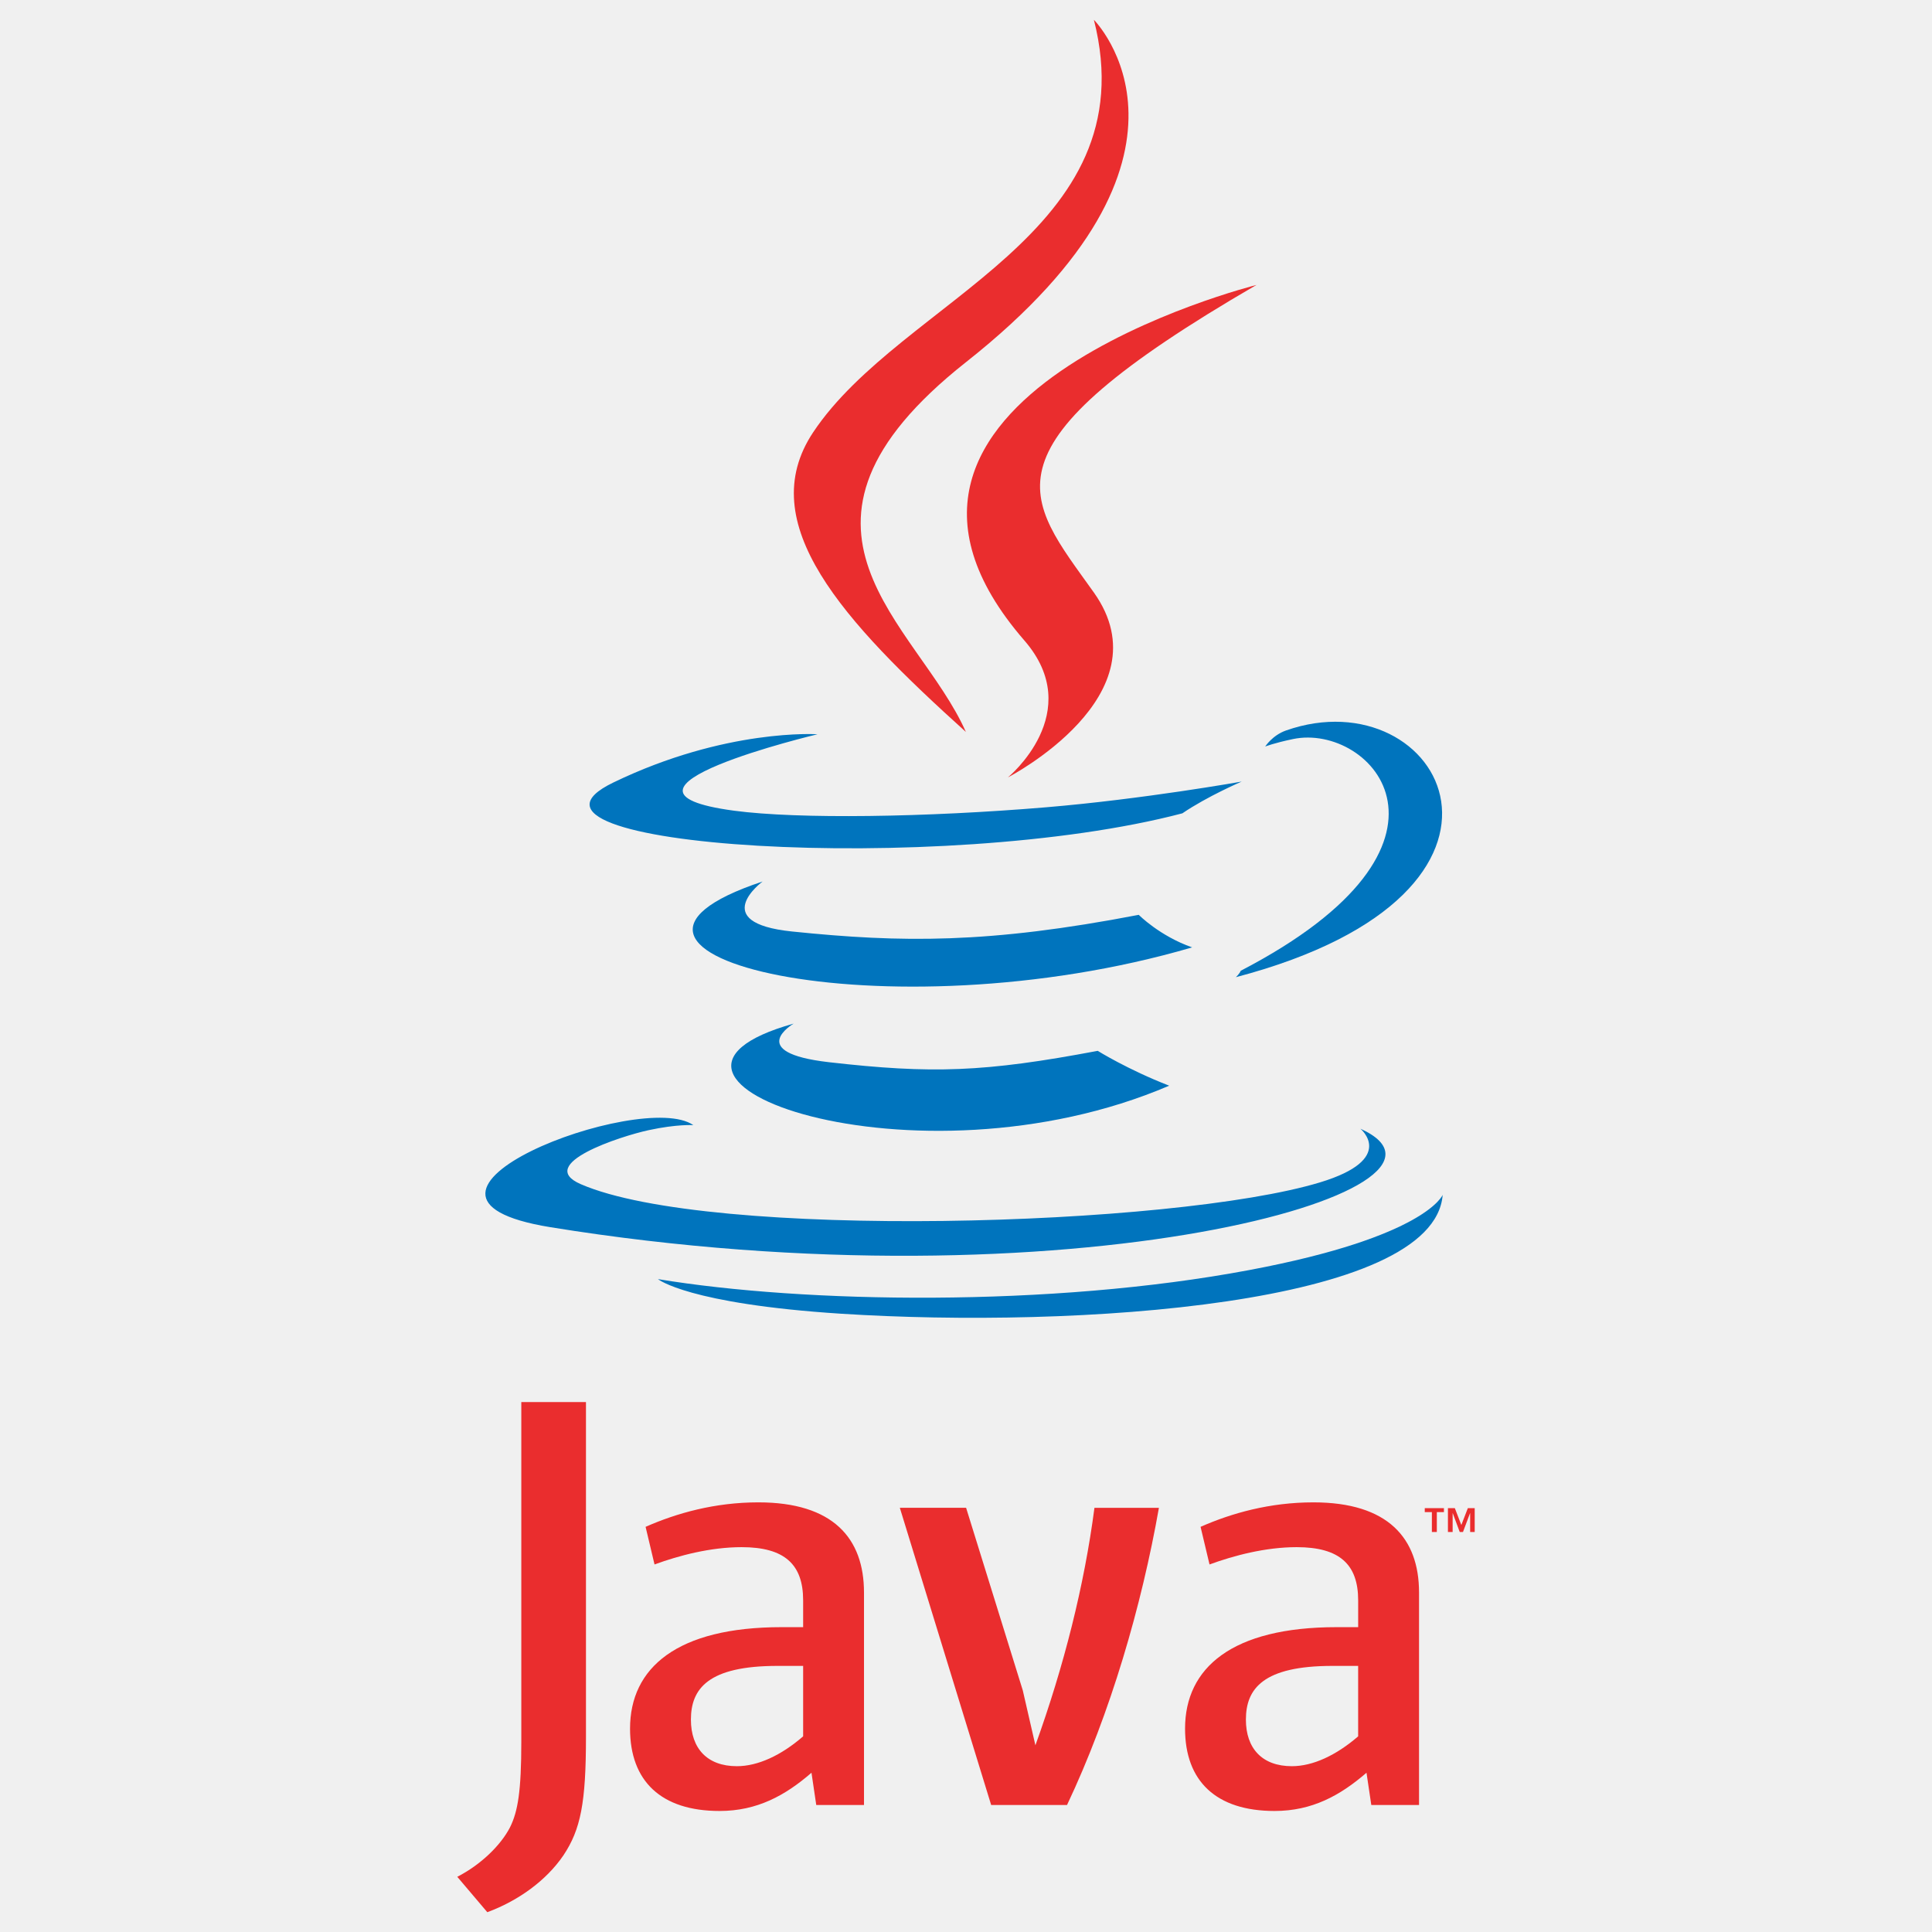
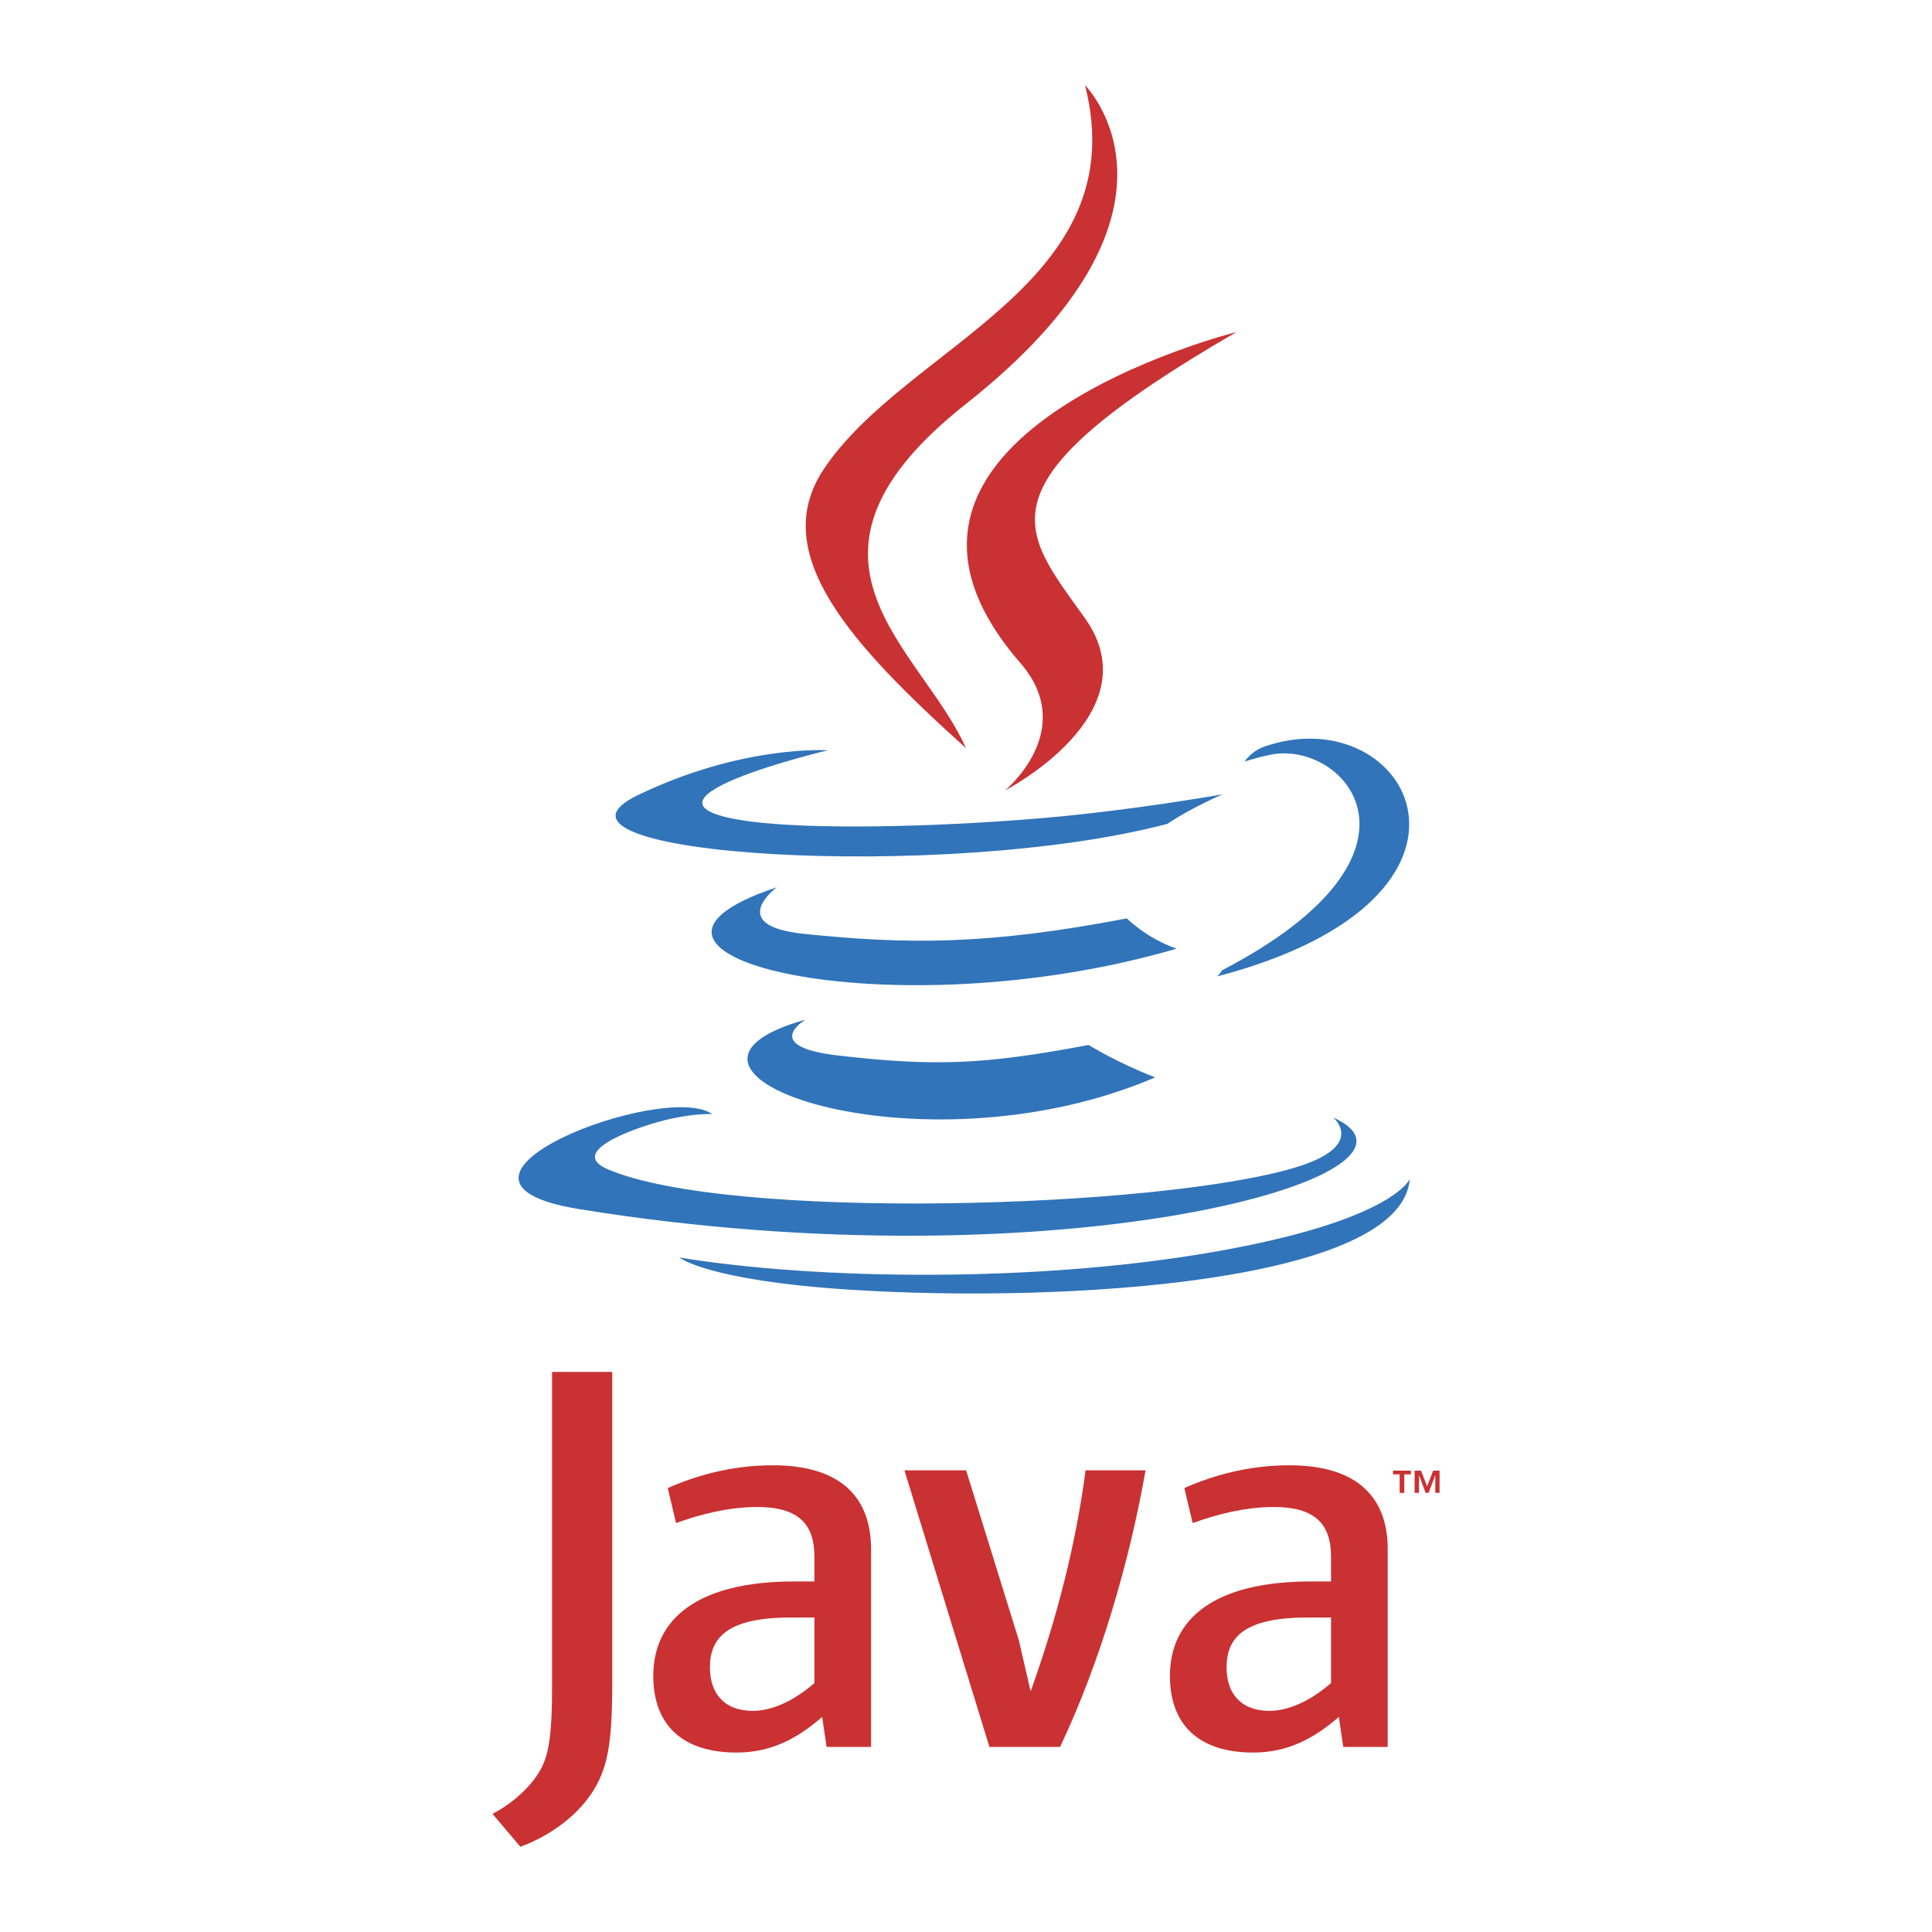
- <svg viewBox="0 0 128 128">
-   <path fill="#0074BD" d="M52.581 67.817s-3.284 1.911 2.341 2.557c6.814.778 10.297.666 17.805-.753 0 0 1.979 1.237 4.735 2.309-16.836 7.213-38.104-.418-24.881-4.113zm-2.059-9.415s-3.684 2.729 1.945 3.311c7.28.751 13.027.813 22.979-1.103 0 0 1.373 1.396 3.536 2.157-20.352 5.954-43.021.469-28.46-4.365z" />
-   <path fill="#EA2D2E" d="M67.865 42.431c4.151 4.778-1.088 9.074-1.088 9.074s10.533-5.437 5.696-12.248c-4.519-6.349-7.982-9.502 10.771-20.378.001 0-29.438 7.35-15.379 23.552z" />
-   <path fill="#0074BD" d="M90.132 74.781s2.432 2.005-2.678 3.555c-9.716 2.943-40.444 3.831-48.979.117-3.066-1.335 2.687-3.187 4.496-3.576 1.887-.409 2.965-.334 2.965-.334-3.412-2.403-22.055 4.719-9.469 6.762 34.324 5.563 62.567-2.506 53.665-6.524zm-35.97-26.134s-15.629 3.713-5.534 5.063c4.264.57 12.758.439 20.676-.225 6.469-.543 12.961-1.704 12.961-1.704s-2.279.978-3.93 2.104c-15.874 4.175-46.533 2.23-37.706-2.038 7.463-3.611 13.533-3.2 13.533-3.2zM82.2 64.317c16.135-8.382 8.674-16.438 3.467-15.353-1.273.266-1.845.496-1.845.496s.475-.744 1.378-1.063c10.302-3.62 18.223 10.681-3.322 16.345 0 0 .247-.224.322-.425z" />
-   <path fill="#EA2D2E" d="M72.474 1.313s8.935 8.939-8.476 22.682c-13.962 11.027-3.184 17.313-.006 24.498-8.15-7.354-14.128-13.828-10.118-19.852 5.889-8.842 22.204-13.131 18.6-27.328z" />
-   <path fill="#0074BD" d="M55.749 87.039c15.484.99 39.269-.551 39.832-7.878 0 0-1.082 2.777-12.799 4.981-13.218 2.488-29.523 2.199-39.191.603 0 0 1.98 1.64 12.158 2.294z" />
-   <path fill="#EA2D2E" d="M94.866 100.181h-.472v-.264h1.27v.264h-.47v1.317h-.329l.001-1.317zm2.535.066h-.006l-.468 1.251h-.216l-.465-1.251h-.005v1.251h-.312v-1.581h.457l.431 1.119.432-1.119h.454v1.581h-.302v-1.251zm-44.19 14.79c-1.46 1.266-3.004 1.978-4.391 1.978-1.974 0-3.045-1.186-3.045-3.085 0-2.055 1.146-3.56 5.738-3.56h1.697v4.667h.001zm4.031 4.548v-14.077c0-3.599-2.053-5.973-6.997-5.973-2.886 0-5.416.714-7.473 1.622l.592 2.493c1.62-.595 3.715-1.147 5.771-1.147 2.85 0 4.075 1.147 4.075 3.521v1.779h-1.424c-6.921 0-10.044 2.685-10.044 6.723 0 3.479 2.058 5.456 5.933 5.456 2.49 0 4.351-1.028 6.088-2.533l.316 2.137h3.163v-.001zm13.452 0h-5.027l-6.051-19.689h4.391l3.756 12.099.835 3.635c1.896-5.258 3.24-10.596 3.912-15.733h4.271c-1.143 6.481-3.203 13.598-6.087 19.688zm19.288-4.548c-1.465 1.266-3.01 1.978-4.392 1.978-1.976 0-3.046-1.186-3.046-3.085 0-2.055 1.149-3.56 5.736-3.56h1.701v4.667h.001zm4.033 4.548v-14.077c0-3.599-2.059-5.973-6.999-5.973-2.889 0-5.418.714-7.475 1.622l.593 2.493c1.62-.595 3.718-1.147 5.774-1.147 2.846 0 4.074 1.147 4.074 3.521v1.779h-1.424c-6.923 0-10.045 2.685-10.045 6.723 0 3.479 2.056 5.456 5.93 5.456 2.491 0 4.349-1.028 6.091-2.533l.318 2.137h3.163v-.001zm-56.693 3.346c-1.147 1.679-3.005 3.008-5.037 3.757l-1.989-2.345c1.547-.794 2.872-2.075 3.489-3.269.532-1.063.753-2.43.753-5.701V92.891h4.284v22.173c0 4.375-.348 6.144-1.5 7.867z" />
+ <svg xmlns="http://www.w3.org/2000/svg" width="800px" height="800px" viewBox="0 0 192.756 192.756">
+   <g fill-rule="evenodd" clip-rule="evenodd">
+     <path fill="#ffffff" d="M0 0h192.756v192.756H0V0z" />
+     <path d="M80.372 101.729s-4.604 2.679 3.28 3.584c9.554 1.091 14.434.934 24.959-1.057 0 0 2.771 1.735 6.639 3.236-23.601 10.113-53.413-.585-34.878-5.763zM77.487 88.532s-5.165 3.823 2.726 4.639c10.206 1.054 18.262 1.14 32.211-1.544 0 0 1.926 1.955 4.957 3.023-28.531 8.345-60.307.657-39.894-6.118z" fill="#3174b9" />
+     <path d="M101.797 66.143c5.818 6.697-1.525 12.72-1.525 12.72s14.766-7.621 7.984-17.168c-6.332-8.899-11.189-13.32 15.102-28.566-.001-.001-41.27 10.303-21.561 33.014z" fill="#ca3132" />
+     <path d="M133.01 111.491s3.408 2.81-3.754 4.983c-13.619 4.125-56.694 5.369-68.659.164-4.298-1.872 3.766-4.467 6.303-5.015 2.646-.572 4.156-.468 4.156-.468-4.783-3.368-30.916 6.615-13.272 9.479 48.112 7.801 87.704-3.512 75.226-9.143zM82.587 74.857s-21.908 5.205-7.757 7.097c5.977.799 17.883.615 28.982-.316 9.068-.761 18.17-2.389 18.17-2.389s-3.195 1.371-5.51 2.949c-22.251 5.853-65.229 3.127-52.855-2.856 10.462-5.061 18.97-4.485 18.97-4.485zM121.891 96.824c22.617-11.75 12.16-23.044 4.859-21.522-1.785.373-2.586.695-2.586.695s.666-1.042 1.932-1.49c14.441-5.075 25.545 14.972-4.656 22.911-.001 0 .347-.314.451-.594z" fill="#3174b9" />
+     <path d="M108.256 8.504s12.523 12.531-11.881 31.794c-19.571 15.458-4.462 24.269-.006 34.34-11.426-10.307-19.807-19.382-14.185-27.826 8.254-12.395 31.125-18.406 26.072-38.308z" fill="#ca3132" />
+     <path d="M84.812 128.674c21.706 1.388 55.045-.771 55.836-11.044 0 0-1.518 3.894-17.941 6.983-18.529 3.488-41.386 3.082-54.938.845 0 0 2.777 2.298 17.043 3.216z" fill="#3174b9" />
+     <path d="M139.645 147.096h-.66v-.37h1.781v.37h-.66v1.848h-.461v-1.848zm3.554.092h-.008l-.656 1.755h-.301l-.652-1.755h-.008v1.755h-.438v-2.218h.643l.604 1.569.604-1.569h.637v2.218h-.424v-1.755h-.001zM81.255 167.921c-2.047 1.774-4.211 2.772-6.154 2.772-2.768 0-4.27-1.663-4.27-4.324 0-2.881 1.608-4.989 8.044-4.989h2.379v6.541h.001zm5.65 6.374v-19.732c0-5.043-2.876-8.371-9.809-8.371-4.045 0-7.591.999-10.474 2.272l.83 3.495c2.271-.834 5.207-1.607 8.089-1.607 3.994 0 5.713 1.607 5.713 4.934v2.495h-1.996c-9.702 0-14.08 3.764-14.08 9.423 0 4.876 2.885 7.648 8.316 7.648 3.491 0 6.099-1.441 8.534-3.55l.443 2.993h4.434zM105.762 174.295h-7.045l-8.483-27.601h6.154l5.265 16.961 1.172 5.096c2.656-7.371 4.541-14.854 5.484-22.057h5.984c-1.602 9.088-4.488 19.066-8.531 27.601zM132.799 167.921c-2.053 1.774-4.217 2.772-6.156 2.772-2.768 0-4.268-1.663-4.268-4.324 0-2.881 1.609-4.989 8.041-4.989h2.383v6.541zm5.652 6.374v-19.732c0-5.043-2.885-8.371-9.811-8.371-4.049 0-7.594.999-10.477 2.272l.83 3.495c2.271-.834 5.213-1.607 8.096-1.607 3.988 0 5.709 1.607 5.709 4.934v2.495h-1.996c-9.703 0-14.078 3.764-14.078 9.423 0 4.876 2.879 7.648 8.311 7.648 3.494 0 6.098-1.441 8.539-3.55l.445 2.993h4.432zM58.983 178.985c-1.61 2.353-4.214 4.216-7.061 5.267l-2.79-3.286c2.169-1.113 4.027-2.91 4.892-4.582.745-1.49 1.056-3.406 1.056-7.992v-31.515h6.005v31.08c0 6.134-.49 8.613-2.102 11.028z" fill="#ca3132" />
+   </g>
</svg>
